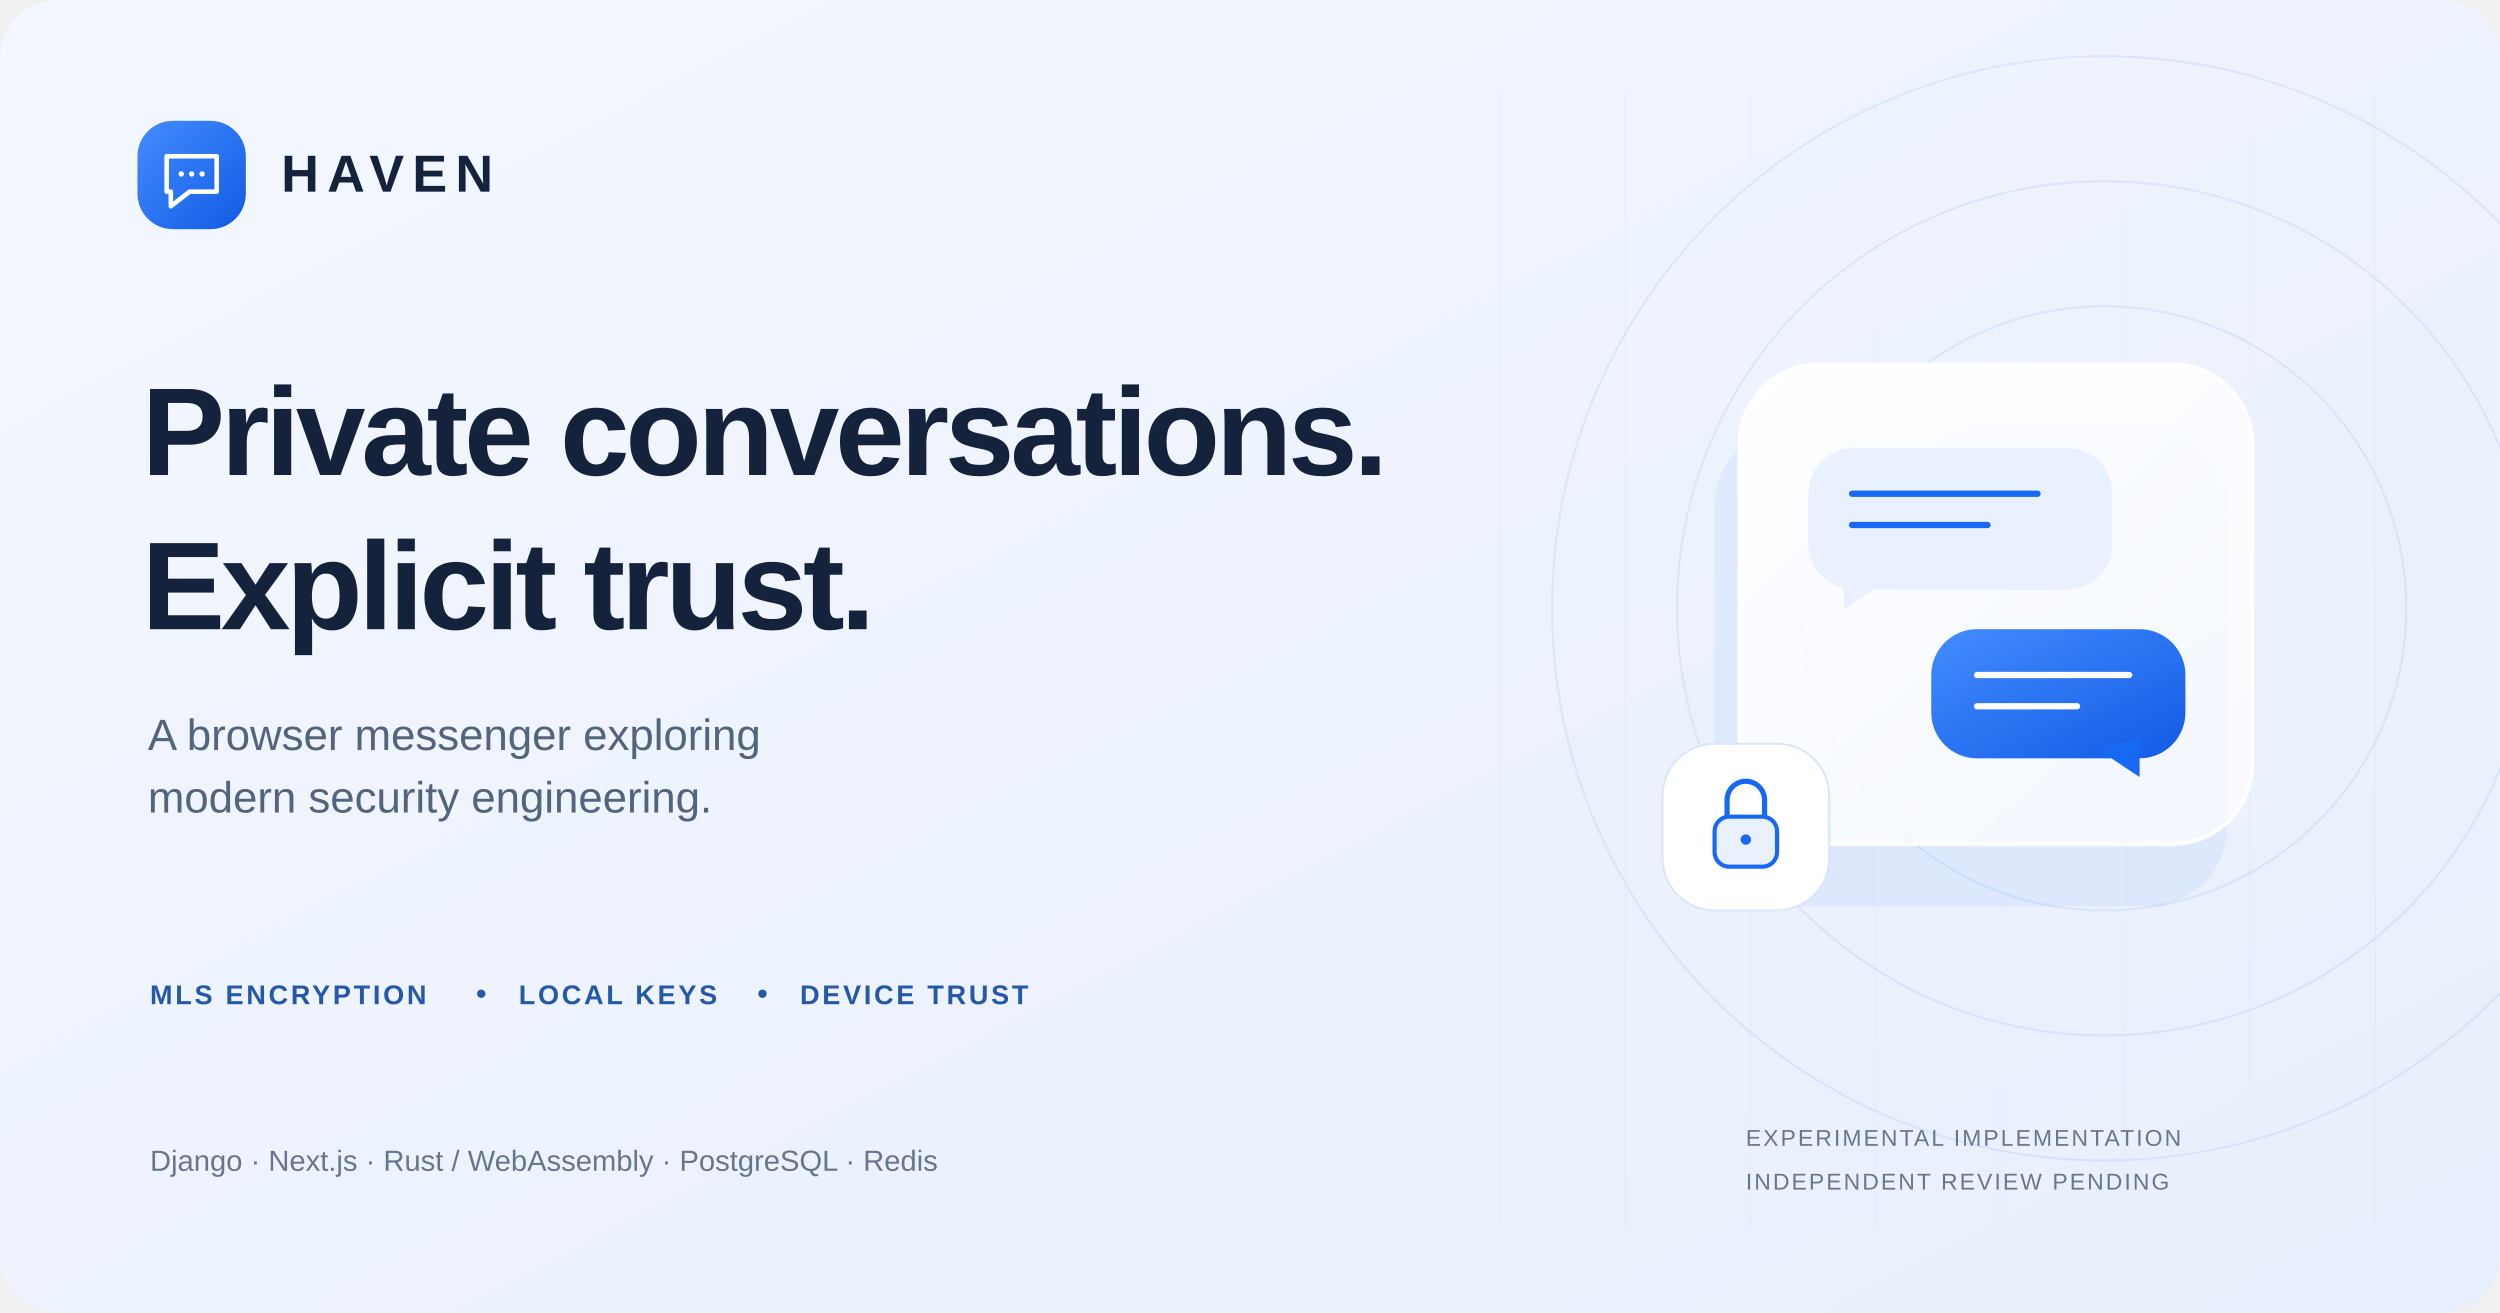
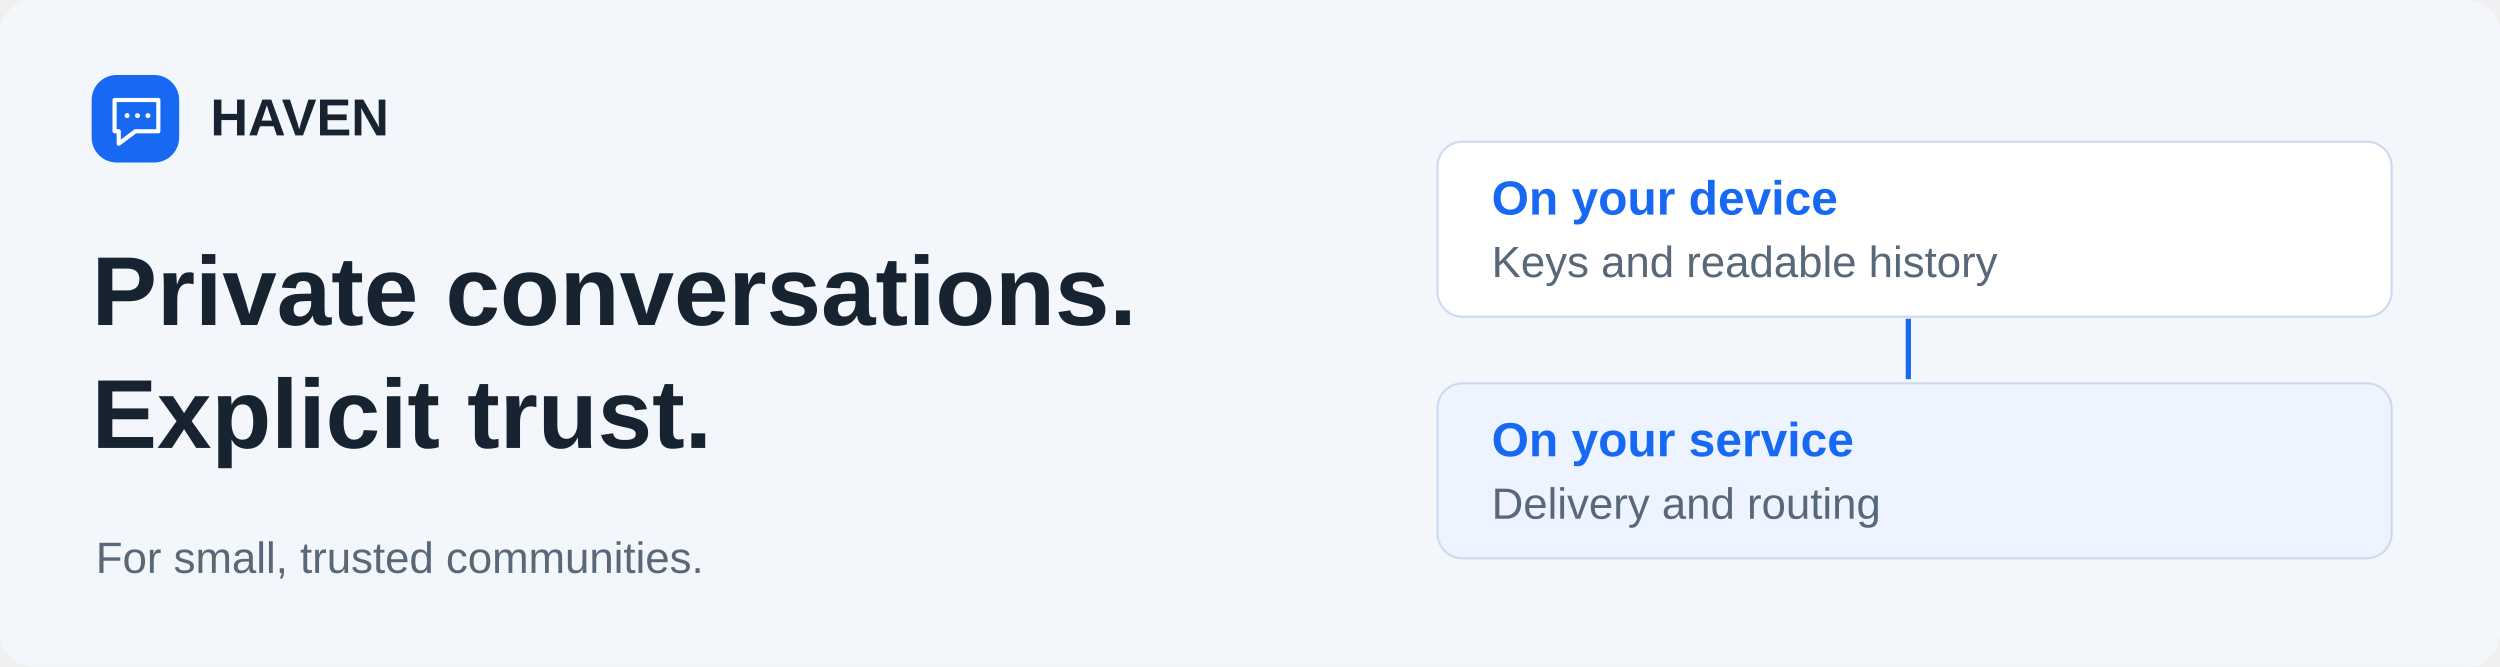
- <svg xmlns="http://www.w3.org/2000/svg" width="1200" height="630" viewBox="0 0 1200 630" role="img" aria-labelledby="title description">
+ <svg xmlns="http://www.w3.org/2000/svg" width="1200" height="320" viewBox="0 0 1200 320" role="img" aria-labelledby="title description">
  <defs>
-     <linearGradient id="background" x2="1" y2="1">
-       <stop stop-color="#f3f7ff" />
-       <stop offset="1" stop-color="#e8effc" />
-     </linearGradient>
-     <linearGradient id="blue" x2="1" y2="1">
-       <stop stop-color="#438cff" />
-       <stop offset="1" stop-color="#125be4" />
-     </linearGradient>
-     <linearGradient id="surface" x2="1" y2="1">
-       <stop stop-color="#fff" stop-opacity=".98" />
-       <stop offset="1" stop-color="#fff" stop-opacity=".62" />
-     </linearGradient>
+     <marker id="arrow" viewBox="0 0 10 10" refX="9" refY="5" markerWidth="7" markerHeight="7" orient="auto-start-reverse">
+       <path d="M0 0 L10 5 L0 10z" fill="#1769f4" />
+     </marker>
  </defs>
-   <rect width="1200" height="630" rx="28" fill="url(#background)" />
-   <g fill="none" stroke="#1769f4" stroke-opacity=".09">
-     <circle cx="1010" cy="292" r="265" />
-     <circle cx="1010" cy="292" r="205" />
-     <circle cx="1010" cy="292" r="145" />
-     <path d="M720 45v545M780 45v545M840 45v545M900 45v545M960 45v545M1020 45v545M1080 45v545M1140 45v545" opacity=".22" />
-   </g>
-   <g transform="translate(66 58)">
-     <rect width="52" height="52" rx="17" fill="url(#blue)" />
-     <path d="M14 17h24v17H25l-9 7v-7h-2z" fill="none" stroke="#fff" stroke-width="2.2" stroke-linejoin="round" />
-     <circle cx="21" cy="25.5" r="1.3" fill="#fff" />
-     <circle cx="26" cy="25.5" r="1.3" fill="#fff" />
-     <circle cx="31" cy="25.5" r="1.3" fill="#fff" />
-   </g>
-   <g font-family="Arial, Helvetica, sans-serif" fill="#14233b">
-     <text x="135" y="92" font-size="25" font-weight="700" letter-spacing="4">HAVEN</text>
-     <text x="68" y="228" font-size="60" font-weight="700" letter-spacing="-2">Private conversations.</text>
-     <text x="68" y="302" font-size="60" font-weight="700" letter-spacing="-2">Explicit trust.</text>
-     <text x="71" y="360" font-size="21" fill="#53647d">A browser messenger exploring</text>
-     <text x="71" y="390" font-size="21" fill="#53647d">modern security engineering.</text>
-     <g font-size="13" font-weight="700" letter-spacing="1.3" fill="#2558a8">
-       <text x="72" y="482">MLS ENCRYPTION</text>
-       <circle cx="231" cy="477" r="2" />
-       <text x="249" y="482">LOCAL KEYS</text>
-       <circle cx="366" cy="477" r="2" />
-       <text x="384" y="482">DEVICE TRUST</text>
+   <g font-family="Arial, Helvetica, sans-serif">
+     <rect width="1200" height="320" rx="16" fill="#f3f6fb" />
+     <g transform="translate(44 36)">
+       <rect width="42" height="42" rx="12" fill="#1769f4" />
+       <path d="M11 12h21v15H21l-8 6v-6h-2z" fill="none" stroke="white" stroke-width="2" stroke-linejoin="round" />
+       <g fill="white">
+         <circle cx="17" cy="19.5" r="1.2" />
+         <circle cx="22" cy="19.5" r="1.2" />
+         <circle cx="27" cy="19.5" r="1.2" />
+       </g>
    </g>
-     <text x="72" y="562" font-size="14" fill="#68768b">Django · Next.js · Rust / WebAssembly · PostgreSQL · Redis</text>
-   </g>
-   <g transform="translate(830 170)">
-     <rect x="-7" y="35" width="246" height="230" rx="38" fill="#1769f4" opacity=".07" />
-     <rect x="5" y="5" width="246" height="230" rx="38" fill="url(#surface)" stroke="#fff" stroke-width="2" />
-     <rect x="38" y="45" width="146" height="68" rx="22" fill="#e9f0ff" />
-     <path d="M55 110v13l18-13" fill="#e9f0ff" />
-     <rect x="97" y="132" width="122" height="62" rx="22" fill="url(#blue)" />
-     <path d="M197 185v18l-21-14" fill="#1769f4" />
-     <g fill="none" stroke="#1769f4" stroke-width="3" stroke-linecap="round">
-       <path d="M59 67h89M59 82h65" />
-     </g>
-     <g fill="none" stroke="#fff" stroke-width="3" stroke-linecap="round">
-       <path d="M119 154h73M119 169h48" />
-     </g>
-     <g transform="translate(-32 187)">
-       <rect width="80" height="80" rx="25" fill="#fff" stroke="#dbe6fb" />
-       <rect x="25" y="35" width="30" height="24" rx="7" fill="#e9f1ff" stroke="#1769f4" stroke-width="2" />
-       <path d="M31 35v-8a9 9 0 0 1 18 0v8" fill="none" stroke="#1769f4" stroke-width="2.5" />
-       <circle cx="40" cy="46" r="2.5" fill="#1769f4" />
-     </g>
-   </g>
-   <g font-family="Arial, Helvetica, sans-serif" font-size="11" fill="#68768b" letter-spacing="1">
-     <text x="838" y="550">EXPERIMENTAL IMPLEMENTATION</text>
-     <text x="838" y="571">INDEPENDENT REVIEW PENDING</text>
+     <text x="101" y="65" fill="#182332" font-size="25" font-weight="700">HAVEN</text>
+     <text x="44" y="156" fill="#182332" font-size="47" font-weight="700">Private conversations.</text>
+     <text x="44" y="215" fill="#182332" font-size="47" font-weight="700">Explicit trust.</text>
+     <text x="46" y="275" fill="#596879" font-size="21" font-weight="400">For small, trusted communities.</text>
+     <rect x="690" y="68" width="458" height="84" rx="12" fill="#ffffff" stroke="#ccd9ee" />
+     <text x="716" y="103" fill="#1769f4" font-size="23" font-weight="700">On your device</text>
+     <text x="716" y="133" fill="#596879" font-size="21" font-weight="400">Keys and readable history</text>
+     <path d="M916 153 L916 182" fill="none" stroke="#1769f4" stroke-width="2.5" />
+     <rect x="690" y="184" width="458" height="84" rx="12" fill="#edf3ff" stroke="#ccd9ee" />
+     <text x="716" y="219" fill="#1769f4" font-size="23" font-weight="700">On your service</text>
+     <text x="716" y="249" fill="#596879" font-size="21" font-weight="400">Delivery and routing</text>
  </g>
</svg>
